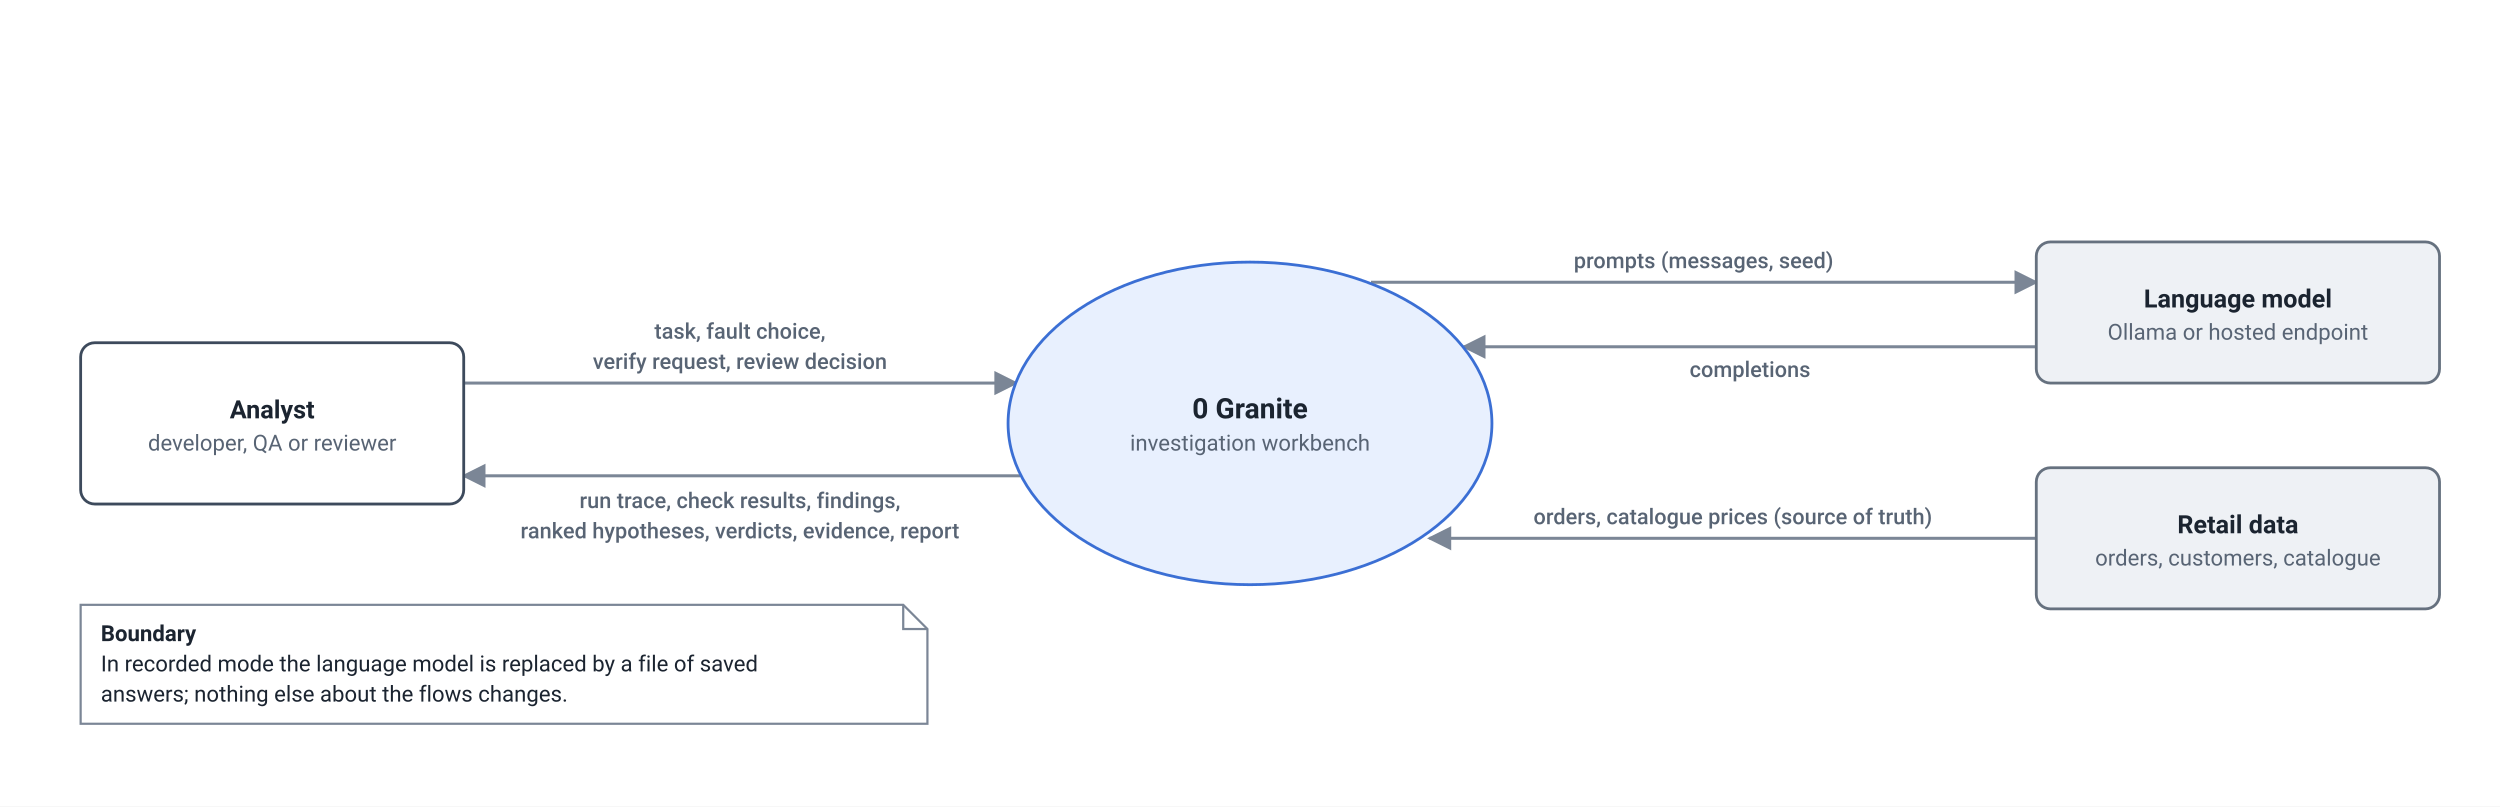
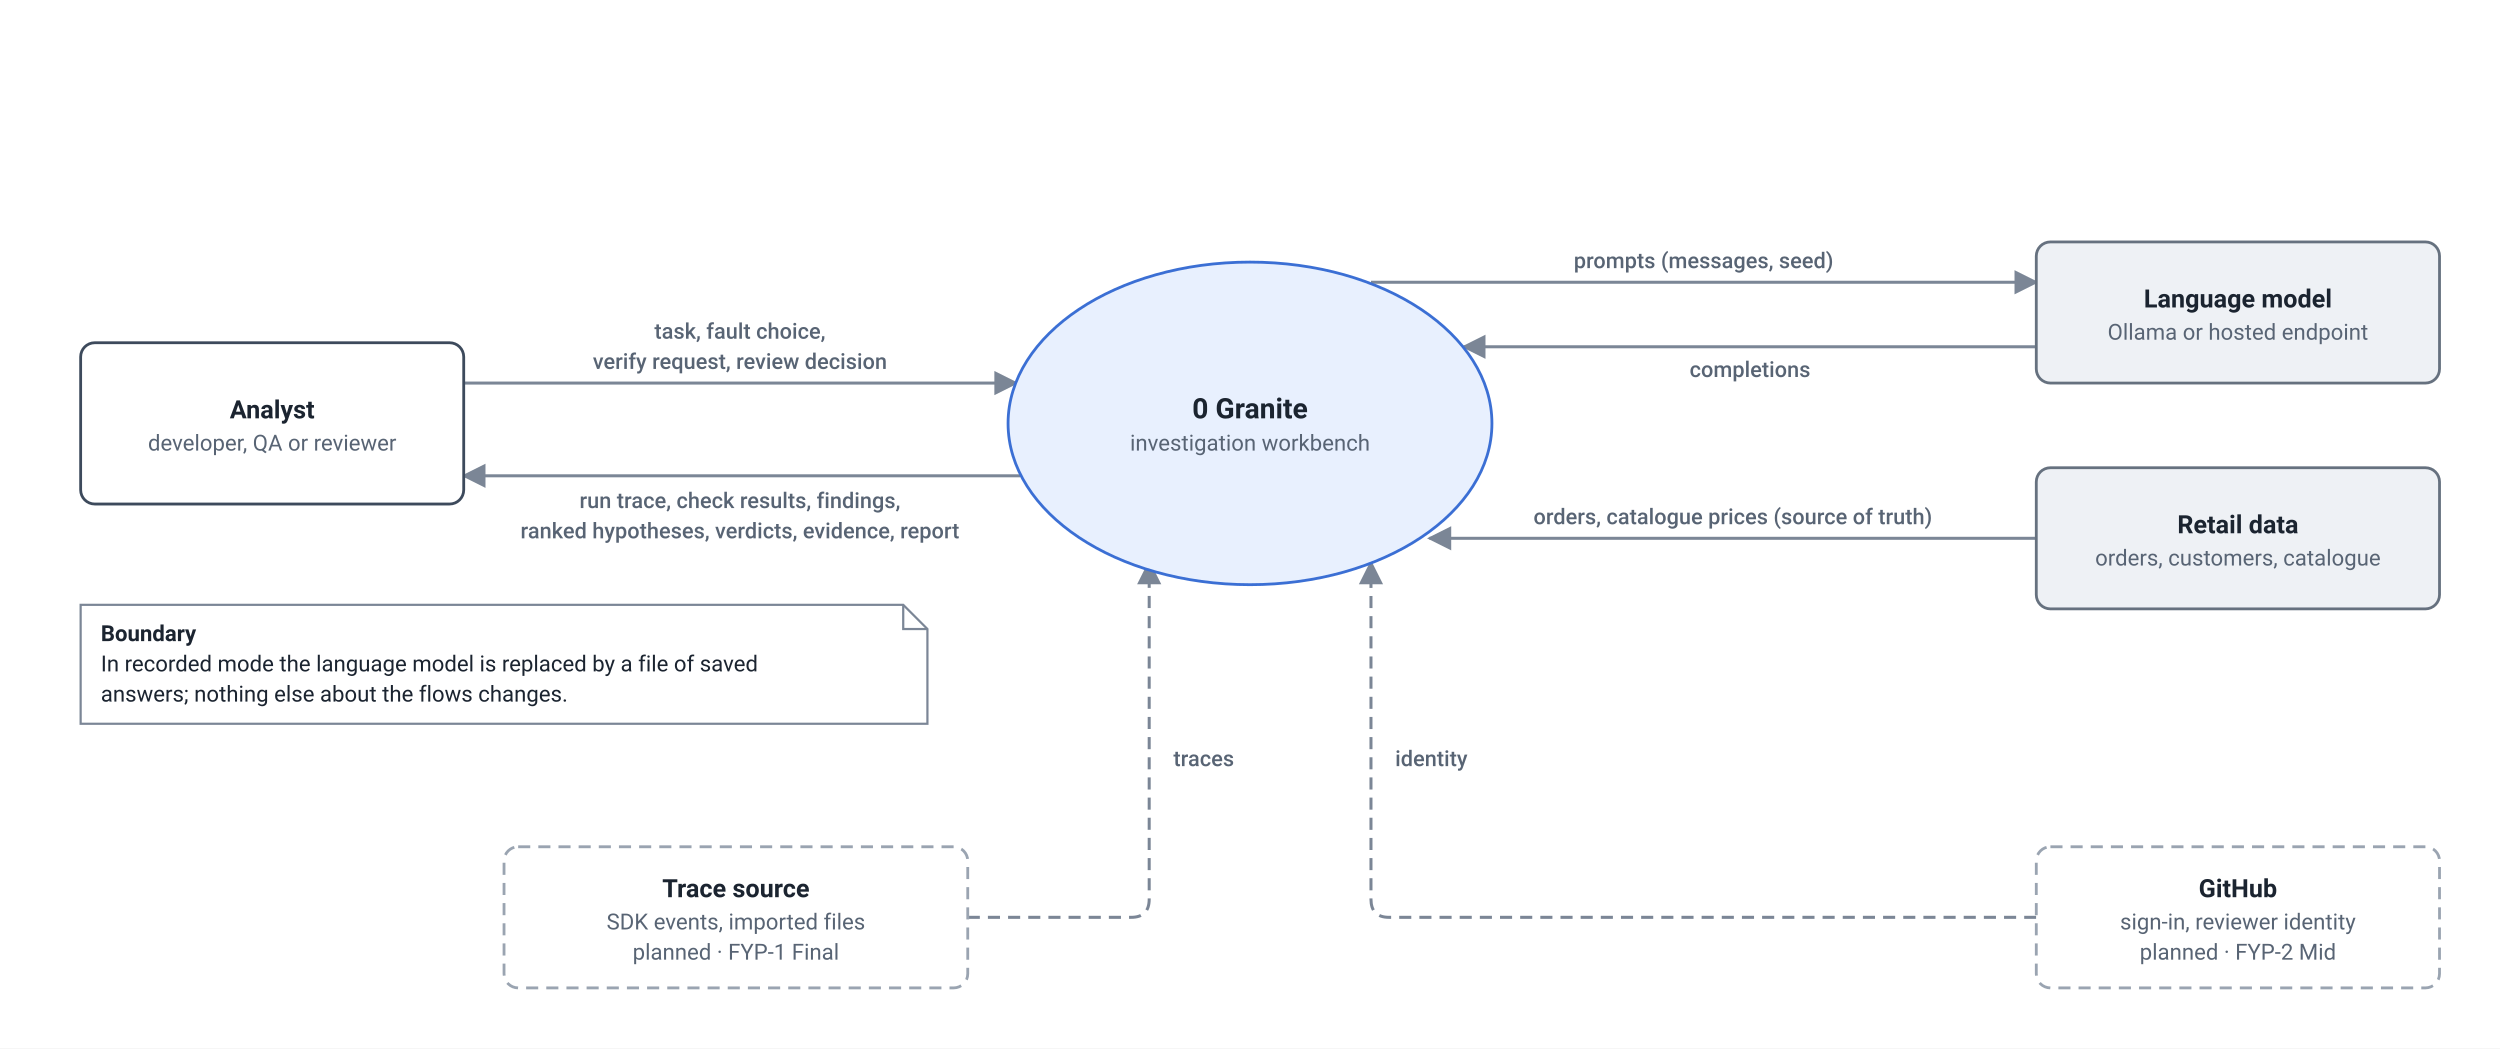
- <svg xmlns="http://www.w3.org/2000/svg" viewBox="0 0 1240 400" width="1240" height="400" role="img" aria-labelledby="dfd-context-t dfd-context-d" data-diagram="dfd-context">
+ <svg xmlns="http://www.w3.org/2000/svg" viewBox="0 0 1240 520" width="1240" height="520" role="img" aria-labelledby="dfd-context-t dfd-context-d" data-diagram="dfd-context">
  <style>text{font-family:'Segoe UI', system-ui, -apple-system, Roboto, 'Helvetica Neue', Arial, sans-serif;} .halo{paint-order:stroke;stroke:#ffffff;stroke-width:4px;stroke-linejoin:round;} .node:focus{outline:none;} .node:focus &gt; :first-child, .node:focus &gt; rect{stroke-width:2.6;}</style>
  <defs>
    <marker id="dfd-context-arrow" viewBox="0 0 10 10" refX="9" refY="5" markerWidth="8" markerHeight="8" orient="auto-start-reverse">
      <path d="M0 0 L10 5 L0 10 Z" fill="#7b8696" />
    </marker>
    <marker id="dfd-context-open" viewBox="0 0 10 10" refX="9" refY="5" markerWidth="9" markerHeight="9" orient="auto-start-reverse">
      <path d="M0 0 L10 5 L0 10" fill="none" stroke="#7b8696" stroke-width="1.6" />
    </marker>
    <marker id="dfd-context-tri" viewBox="0 0 12 12" refX="11" refY="6" markerWidth="11" markerHeight="11" orient="auto-start-reverse">
      <path d="M0 0 L12 6 L0 12 Z" fill="#fff" stroke="#7b8696" stroke-width="1.3" />
    </marker>
    <marker id="dfd-context-diamond" viewBox="0 0 16 10" refX="15" refY="5" markerWidth="13" markerHeight="9" orient="auto-start-reverse">
      <path d="M0 5 L8 0 L16 5 L8 10 Z" fill="#7b8696" />
    </marker>
    <marker id="dfd-context-odiamond" viewBox="0 0 16 10" refX="15" refY="5" markerWidth="13" markerHeight="9" orient="auto-start-reverse">
      <path d="M0 5 L8 0 L16 5 L8 10 Z" fill="#fff" stroke="#7b8696" stroke-width="1.3" />
    </marker>
    <marker id="dfd-context-many" viewBox="0 0 12 12" refX="11" refY="6" markerWidth="11" markerHeight="11" orient="auto-start-reverse">
      <path d="M0 6 H12 M2 6 L12 1 M2 6 L12 11" fill="none" stroke="#7b8696" stroke-width="1.4" />
    </marker>
    <marker id="dfd-context-one" viewBox="0 0 12 12" refX="11" refY="6" markerWidth="11" markerHeight="11" orient="auto-start-reverse">
      <path d="M0 6 H12 M7 1 V11" fill="none" stroke="#7b8696" stroke-width="1.4" />
    </marker>
    <marker id="dfd-context-dot" viewBox="0 0 10 10" refX="5" refY="5" markerWidth="7" markerHeight="7">
      <circle cx="5" cy="5" r="4" fill="#7b8696" />
    </marker>
  </defs>
-   <rect width="1240" height="400" fill="#ffffff" />
+   <rect width="1240" height="520" fill="#ffffff" />
  <g class="edge" data-from="analyst" data-to="granite">
    <path d="M230.0 190.0 L504.0 190.0" fill="none" stroke="#7b8696" stroke-width="1.5" marker-end="url(#dfd-context-arrow)" />
  </g>
  <g class="edge" data-from="granite" data-to="analyst">
    <path d="M506.0 236.0 L230.0 236.0" fill="none" stroke="#7b8696" stroke-width="1.5" marker-end="url(#dfd-context-arrow)" />
  </g>
  <g class="edge" data-from="granite" data-to="llm">
    <path d="M680.0 140.0 L1010.0 140.0" fill="none" stroke="#7b8696" stroke-width="1.5" marker-end="url(#dfd-context-arrow)" />
  </g>
  <g class="edge" data-from="llm" data-to="granite">
    <path d="M1010.0 172.0 L726.0 172.0" fill="none" stroke="#7b8696" stroke-width="1.5" marker-end="url(#dfd-context-arrow)" />
  </g>
  <g class="edge" data-from="retail" data-to="granite">
    <path d="M1010.0 267.0 L709.0 267.0" fill="none" stroke="#7b8696" stroke-width="1.5" marker-end="url(#dfd-context-arrow)" />
+   </g>
+   <g class="edge" data-from="source" data-to="granite">
+     <path d="M480.0 455.0 L561.0 455.0 Q570.0 455.0 570.0 446.0 L570.0 279.0" fill="none" stroke="#7b8696" stroke-width="1.5" stroke-dasharray="6 4" marker-end="url(#dfd-context-arrow)" />
+   </g>
+   <g class="edge" data-from="github" data-to="granite">
+     <path d="M1010.0 455.0 L689.0 455.0 Q680.0 455.0 680.0 446.0 L680.0 279.0" fill="none" stroke="#7b8696" stroke-width="1.5" stroke-dasharray="6 4" marker-end="url(#dfd-context-arrow)" />
  </g>
  <g class="node" data-id="analyst" tabindex="0">
    <rect x="40" y="170" width="190" height="80" rx="7" fill="#ffffff" stroke="#3d4a5c" stroke-width="1.4" />
    <text x="135.0" y="207.5" text-anchor="middle" style="font-size:12.5px;font-weight:650;fill:#1b2430;">Analyst</text>
    <text x="135.0" y="223.5" text-anchor="middle" style="font-size:11px;font-weight:400;fill:#586474;">developer, QA or reviewer</text>
  </g>
  <g class="node" data-id="granite" tabindex="0">
    <ellipse cx="620.0" cy="210.0" rx="120.0" ry="80.0" fill="#e8f0fe" stroke="#3b6fd4" stroke-width="1.4" />
    <text x="620.0" y="207.5" text-anchor="middle" style="font-size:14px;font-weight:650;fill:#1b2430;">0   Granite</text>
    <text x="620.0" y="223.5" text-anchor="middle" style="font-size:11px;font-weight:400;fill:#586474;">investigation workbench</text>
  </g>
  <g class="node" data-id="llm" tabindex="0">
    <rect x="1010" y="120" width="200" height="70" rx="7" fill="#eef1f5" stroke="#66717f" stroke-width="1.4" />
    <text x="1110.0" y="152.5" text-anchor="middle" style="font-size:12.5px;font-weight:650;fill:#1b2430;">Language model</text>
    <text x="1110.0" y="168.5" text-anchor="middle" style="font-size:11px;font-weight:400;fill:#586474;">Ollama or hosted endpoint</text>
  </g>
  <g class="node" data-id="retail" tabindex="0">
    <rect x="1010" y="232" width="200" height="70" rx="7" fill="#eef1f5" stroke="#66717f" stroke-width="1.4" />
    <text x="1110.0" y="264.5" text-anchor="middle" style="font-size:12.5px;font-weight:650;fill:#1b2430;">Retail data</text>
    <text x="1110.0" y="280.5" text-anchor="middle" style="font-size:11px;font-weight:400;fill:#586474;">orders, customers, catalogue</text>
  </g>
  <g class="note">
    <path d="M40 300 H448 L460 312 V359 H40 Z" fill="#ffffff" stroke="#7b8696" stroke-width="1.1" />
    <path d="M448 300 V312 H460" fill="none" stroke="#7b8696" stroke-width="1.1" />
    <text x="50.0" y="318.0" text-anchor="start" style="font-size:11px;font-weight:700;fill:#1b2430;">Boundary</text>
    <text x="50.0" y="333.0" text-anchor="start" style="font-size:11px;font-weight:400;fill:#1b2430;">In recorded mode the language model is replaced by a file of saved</text>
    <text x="50.0" y="348.0" text-anchor="start" style="font-size:11px;font-weight:400;fill:#1b2430;">answers; nothing else about the flows changes.</text>
  </g>
+   <g class="node" data-id="source" tabindex="0">
+     <rect x="250" y="420" width="230" height="70" rx="7" fill="#ffffff" stroke="#9aa4b1" stroke-width="1.4" stroke-dasharray="6 4" />
+     <text x="365.0" y="445.0" text-anchor="middle" style="font-size:12.5px;font-weight:650;fill:#1b2430;">Trace source</text>
+     <text x="365.0" y="461.0" text-anchor="middle" style="font-size:11px;font-weight:400;fill:#586474;">SDK events, imported files</text>
+     <text x="365.0" y="476.0" text-anchor="middle" style="font-size:11px;font-weight:400;fill:#586474;">planned · FYP-1 Final</text>
+   </g>
+   <g class="node" data-id="github" tabindex="0">
+     <rect x="1010" y="420" width="200" height="70" rx="7" fill="#ffffff" stroke="#9aa4b1" stroke-width="1.4" stroke-dasharray="6 4" />
+     <text x="1110.0" y="445.0" text-anchor="middle" style="font-size:12.5px;font-weight:650;fill:#1b2430;">GitHub</text>
+     <text x="1110.0" y="461.0" text-anchor="middle" style="font-size:11px;font-weight:400;fill:#586474;">sign-in, reviewer identity</text>
+     <text x="1110.0" y="476.0" text-anchor="middle" style="font-size:11px;font-weight:400;fill:#586474;">planned · FYP-2 Mid</text>
+   </g>
  <text x="367.0" y="168.0" text-anchor="middle" style="font-size:10.8px;font-weight:500;fill:#586474;" class="halo">task, fault choice,</text>
  <text x="367.0" y="183.0" text-anchor="middle" style="font-size:10.8px;font-weight:500;fill:#586474;" class="halo">verify request, review decision</text>
  <text x="367.0" y="252.0" text-anchor="middle" style="font-size:10.8px;font-weight:500;fill:#586474;" class="halo">run trace, check results, findings,</text>
  <text x="367.0" y="267.0" text-anchor="middle" style="font-size:10.8px;font-weight:500;fill:#586474;" class="halo">ranked hypotheses, verdicts, evidence, report</text>
  <text x="845.0" y="133.0" text-anchor="middle" style="font-size:10.8px;font-weight:500;fill:#586474;" class="halo">prompts (messages, seed)</text>
  <text x="868.0" y="187.0" text-anchor="middle" style="font-size:10.8px;font-weight:500;fill:#586474;" class="halo">completions</text>
  <text x="859.5" y="260.0" text-anchor="middle" style="font-size:10.8px;font-weight:500;fill:#586474;" class="halo">orders, catalogue prices (source of truth)</text>
+   <text x="582.0" y="380.0" text-anchor="start" style="font-size:10.8px;font-weight:500;fill:#586474;" class="halo">traces</text>
+   <text x="692.0" y="380.0" text-anchor="start" style="font-size:10.8px;font-weight:500;fill:#586474;" class="halo">identity</text>
</svg>
